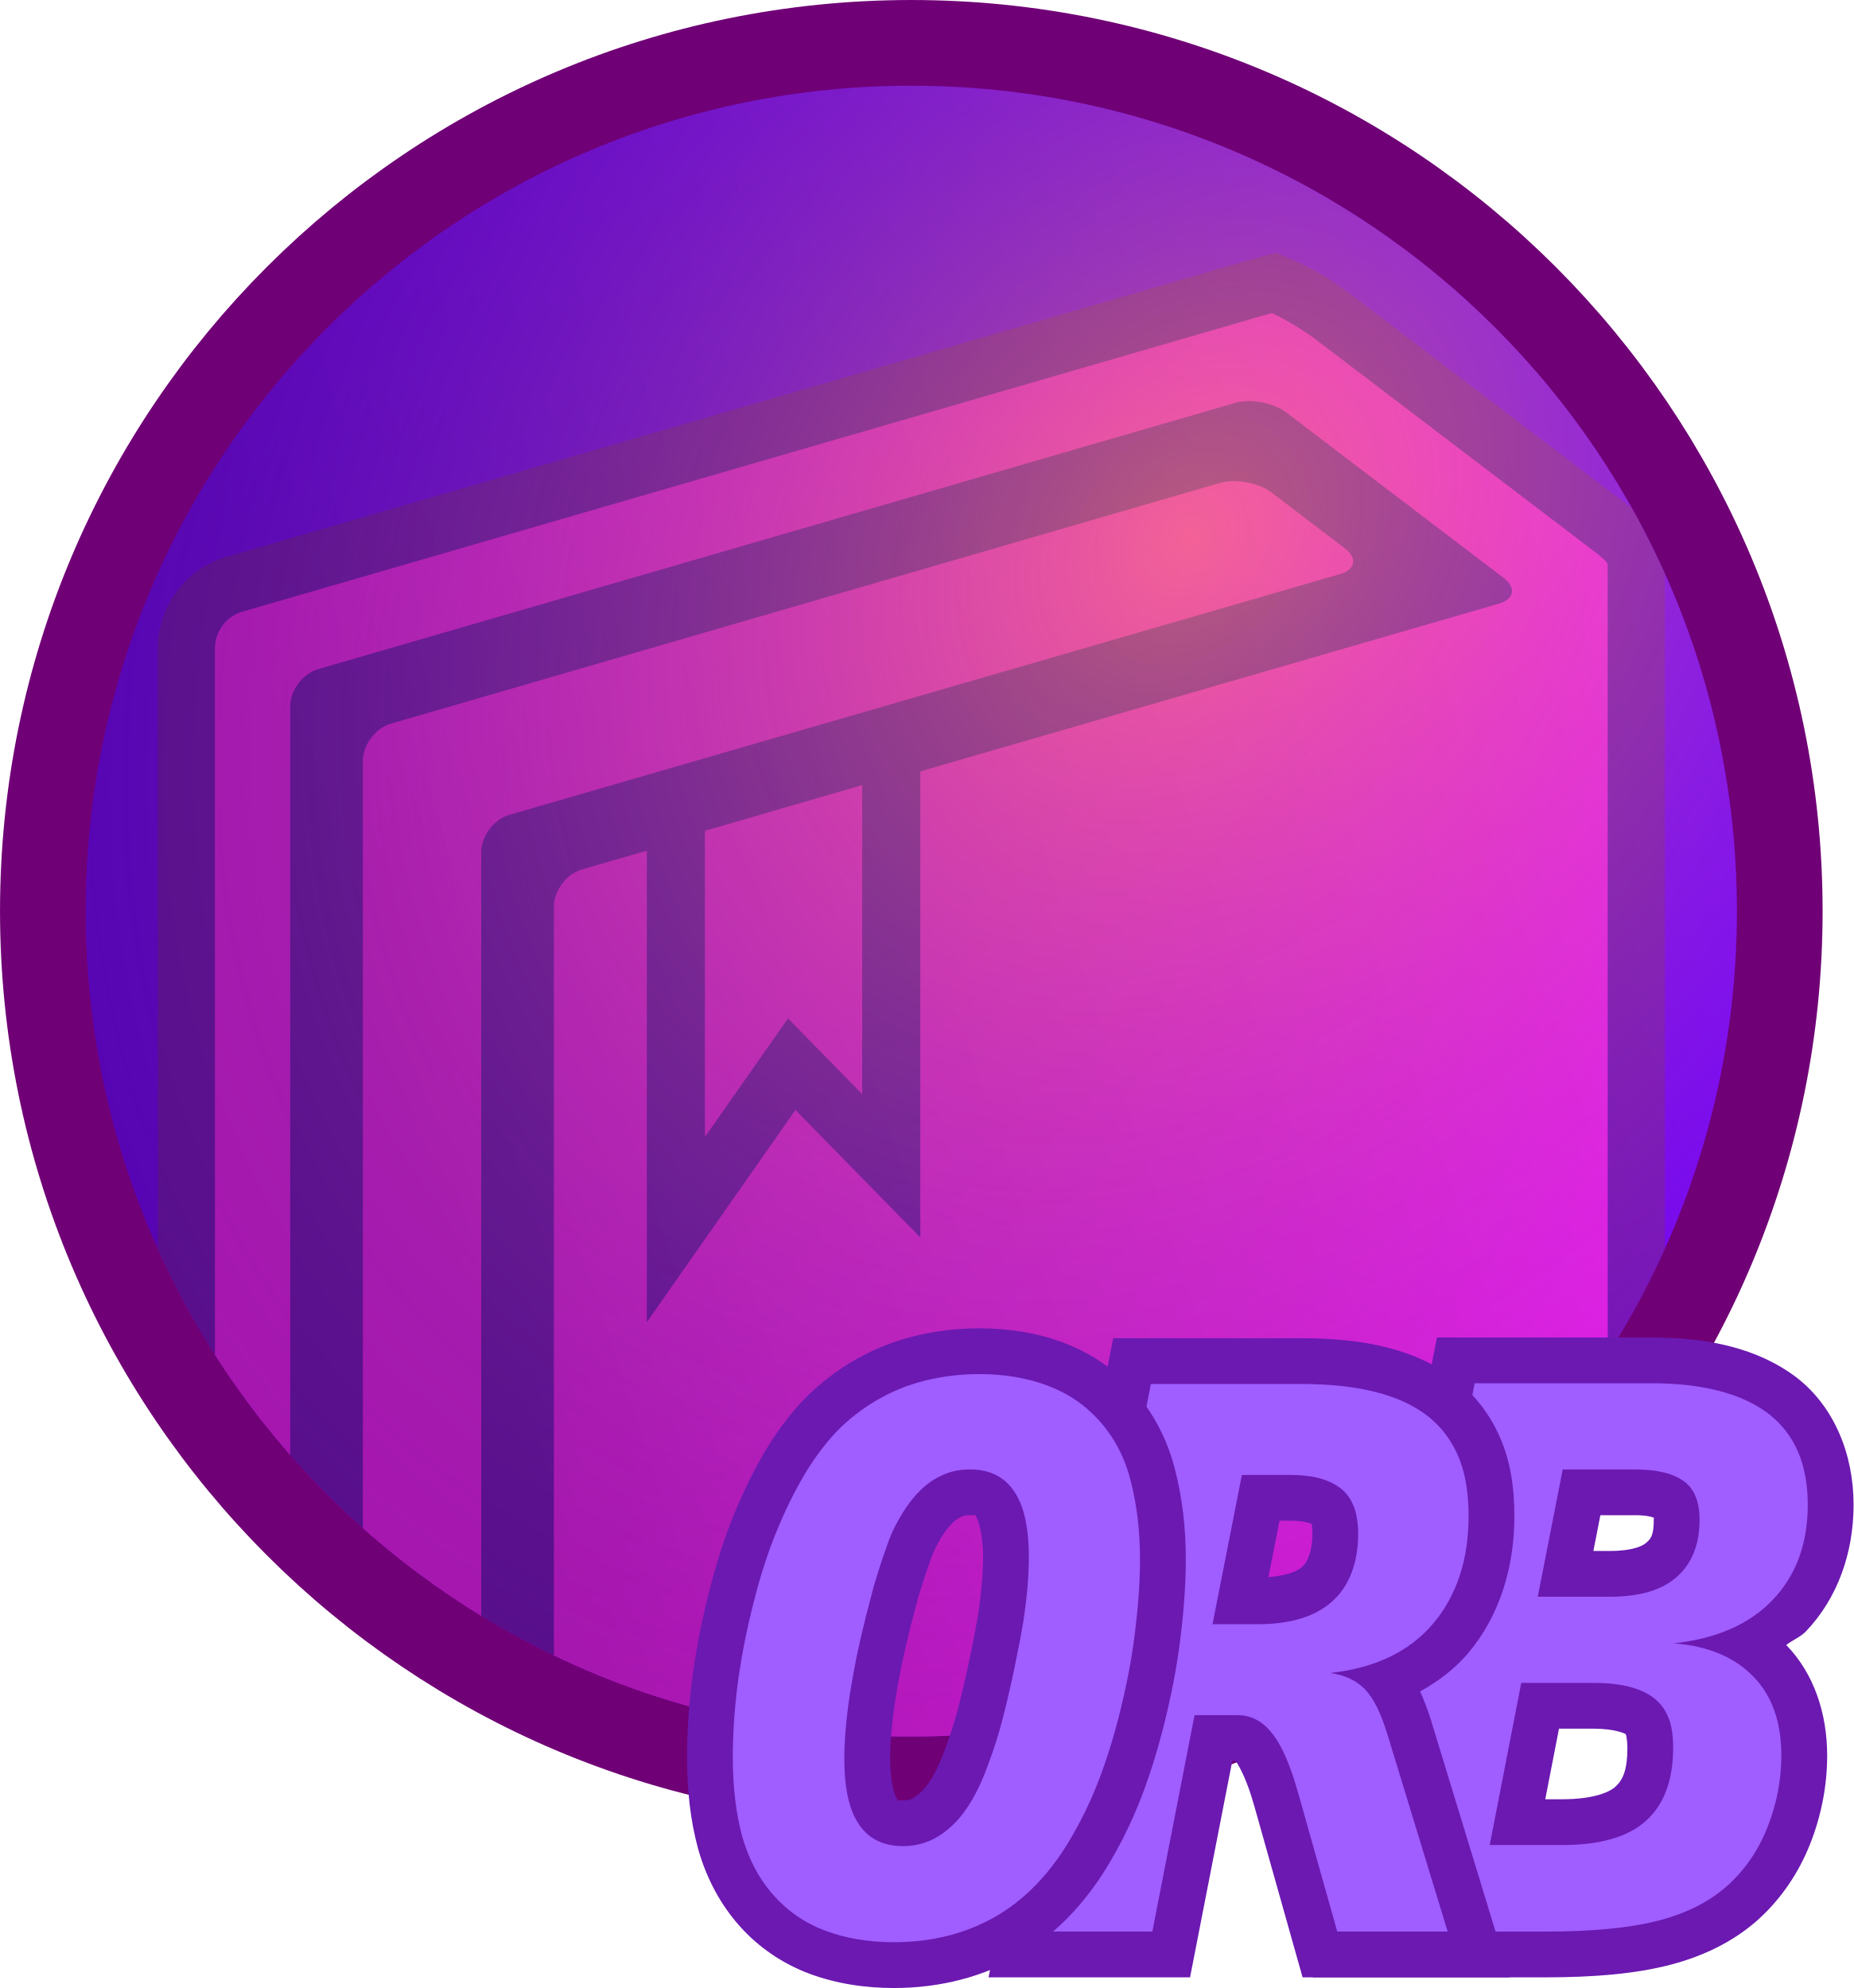
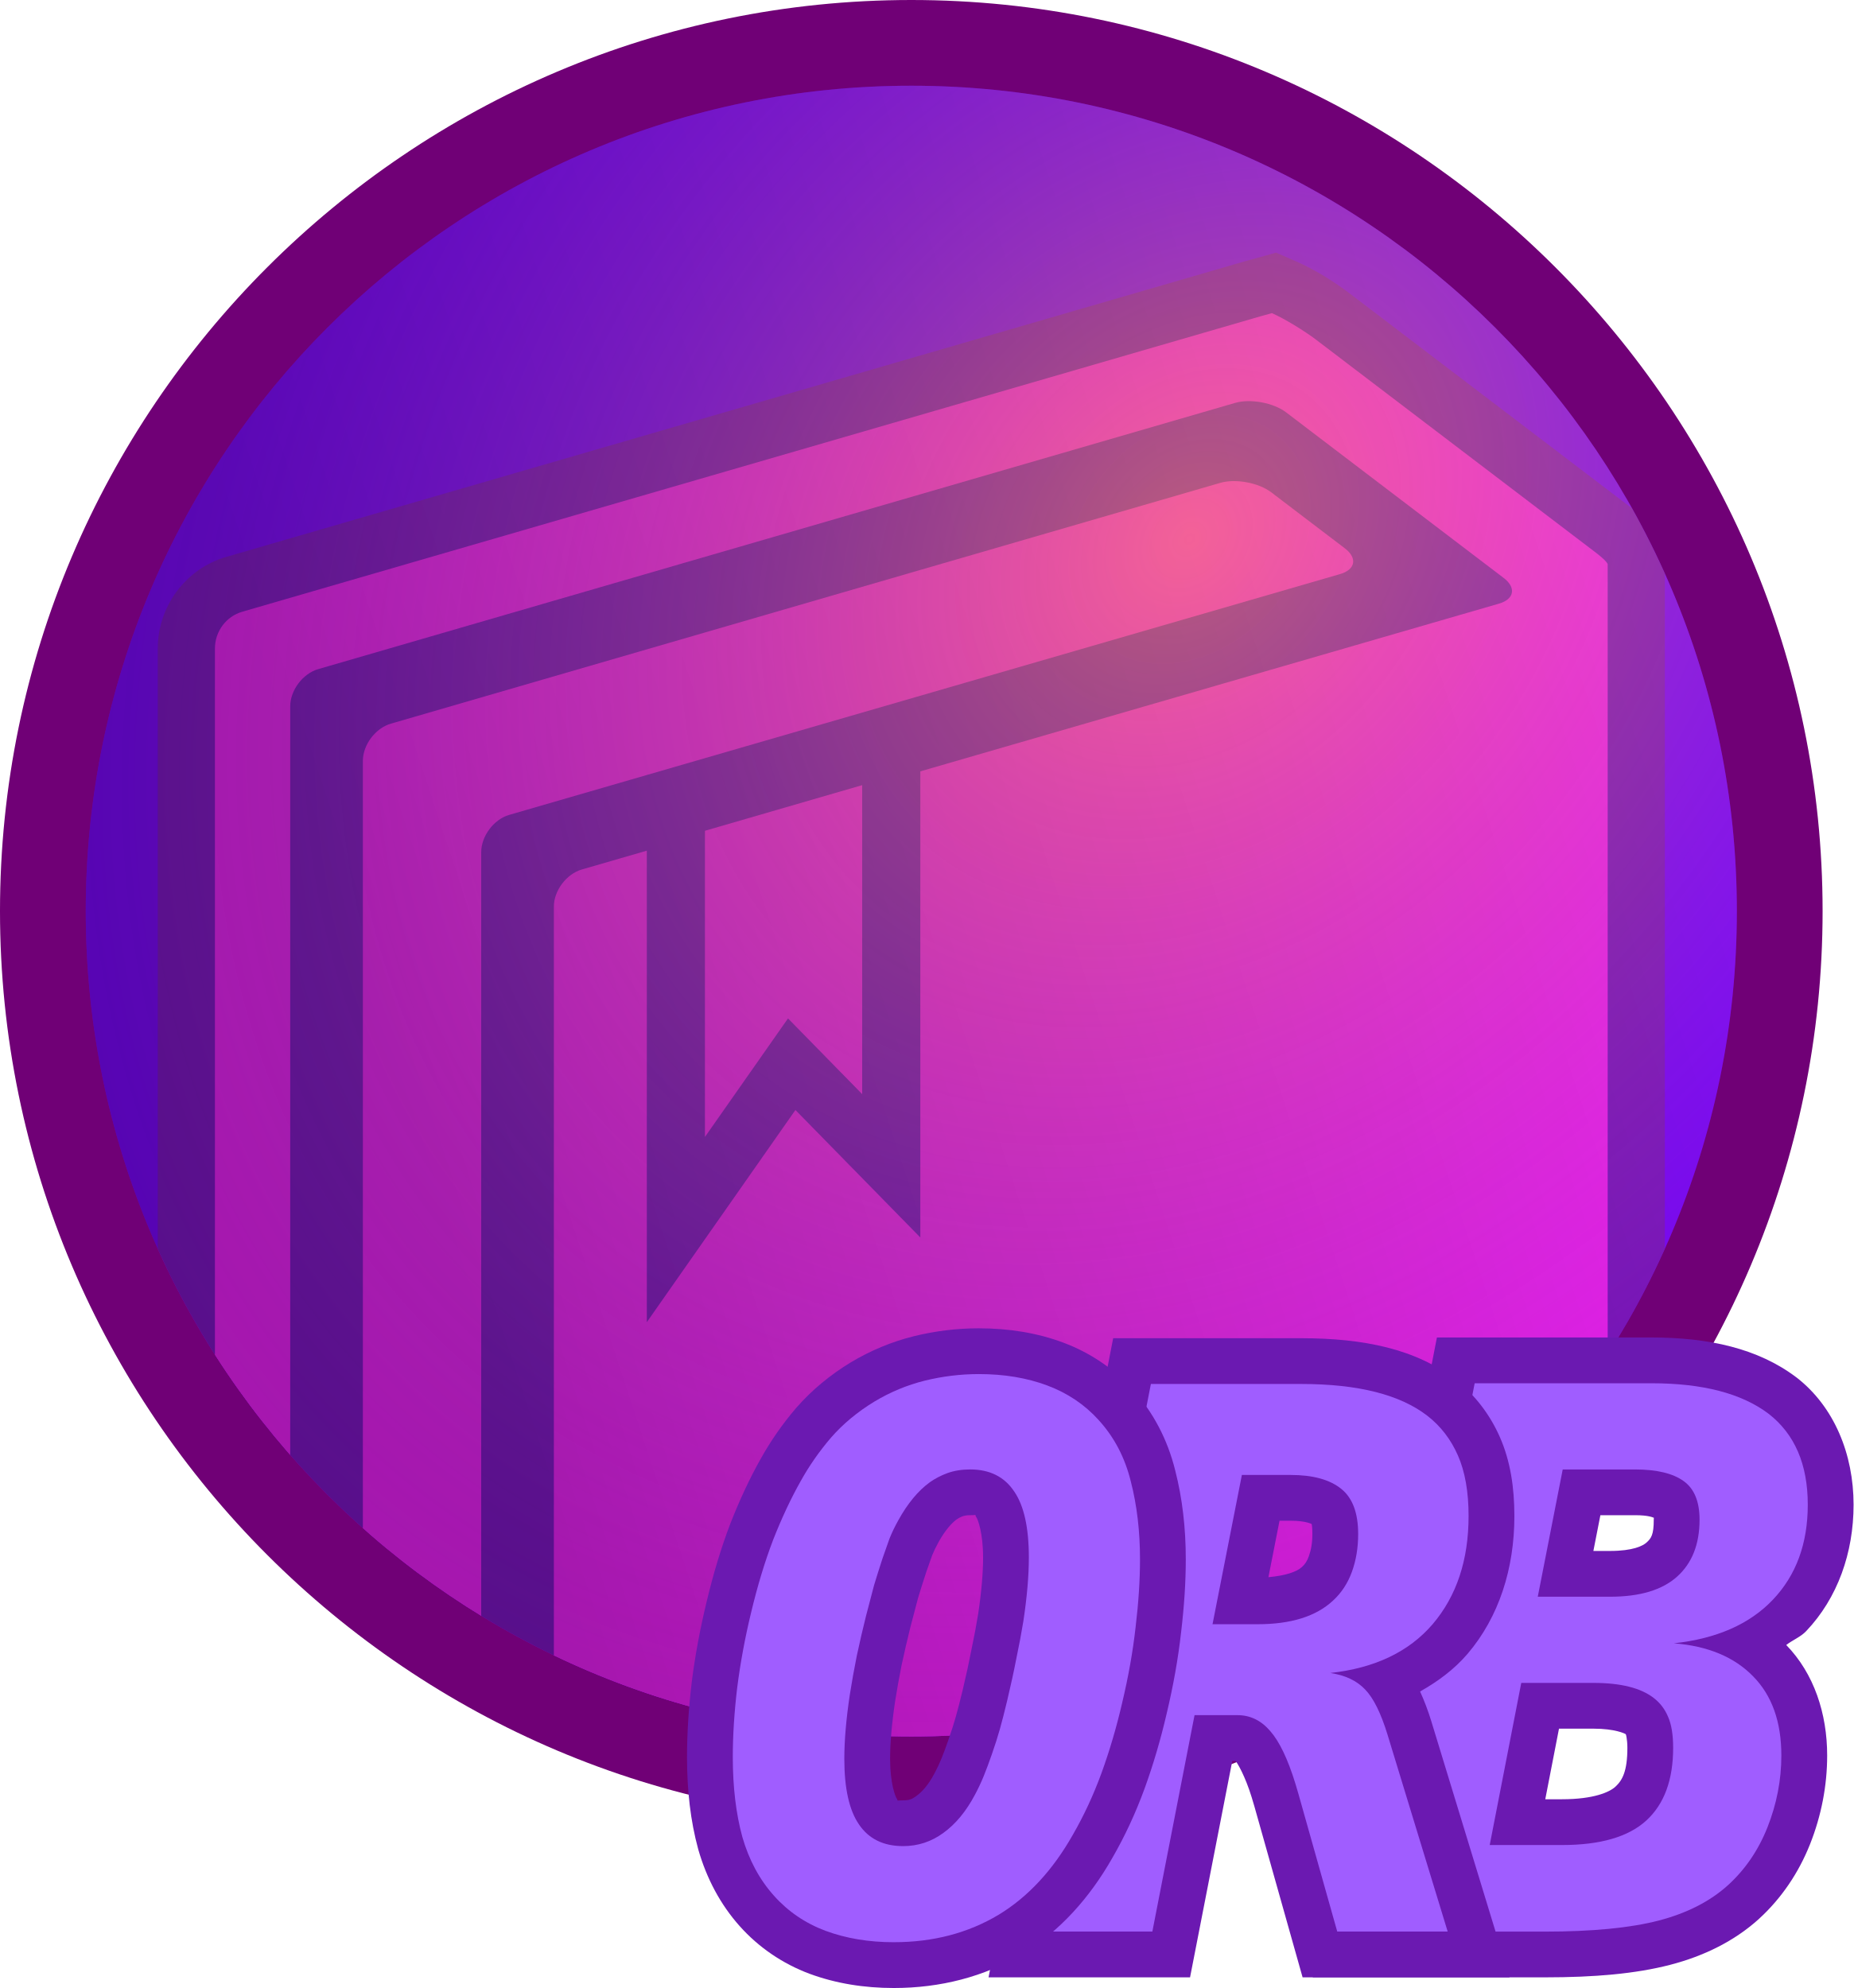
<svg xmlns="http://www.w3.org/2000/svg" xmlns:xlink="http://www.w3.org/1999/xlink" width="466.089" height="500" viewBox="0 0 123.319 132.292" version="1.1" id="svg8">
  <defs id="defs2">
    <linearGradient id="linearGradient1064">
      <stop id="stop1060" offset="0" style="stop-color:#000000;stop-opacity:0.315" />
      <stop id="stop1062" offset="1" style="stop-color:#000000;stop-opacity:0;" />
    </linearGradient>
    <linearGradient id="linearGradient995">
      <stop style="stop-color:#000000;stop-opacity:1;" offset="0" id="stop991" />
      <stop style="stop-color:#000000;stop-opacity:0;" offset="1" id="stop993" />
    </linearGradient>
    <linearGradient id="linearGradient917">
      <stop style="stop-color:#ffa750;stop-opacity:0.502" offset="0" id="stop913" />
      <stop style="stop-color:#3100ff;stop-opacity:0" offset="1" id="stop915" />
    </linearGradient>
    <radialGradient xlink:href="#linearGradient917" id="radialGradient919" cx="69.95" cy="223.727" fx="69.95" fy="223.727" r="38.212" gradientUnits="userSpaceOnUse" gradientTransform="matrix(-1.884496,2.153971,-1.711651,-1.497486,623.0793,377.1338)" />
    <linearGradient xlink:href="#linearGradient995" id="linearGradient997" x1="14.606" y1="97.239" x2="84.501" y2="97.239" gradientUnits="userSpaceOnUse" />
    <linearGradient xlink:href="#linearGradient1064" id="linearGradient1058" x1="50.919" y1="258.039" x2="109.558" y2="238.714" gradientUnits="userSpaceOnUse" gradientTransform="matrix(1.437378,0,0,1.437378,-12.75596,-125.5887)" />
    <clipPath clipPathUnits="userSpaceOnUse" id="clipPath7290">
      <circle style="display:inline;opacity:1;vector-effect:none;fill:none;fill-opacity:1;fill-rule:nonzero;stroke:none;stroke-width:8.536;stroke-linecap:butt;stroke-linejoin:bevel;stroke-miterlimit:4;stroke-dasharray:none;stroke-dashoffset:0;stroke-opacity:1;paint-order:stroke fill markers" id="circle7292" cx="34.664" cy="29.467" r="41.094" />
    </clipPath>
  </defs>
+   <g style="display:inline" transform="translate(-29.16458,-156.9039)" id="g1033">
+     <path style="color:#000000;font-style:normal;font-variant:normal;font-weight:normal;font-stretch:normal;font-size:medium;line-height:normal;font-family:sans-serif;font-variant-ligatures:normal;font-variant-position:normal;font-variant-caps:normal;font-variant-numeric:normal;font-variant-alternates:normal;font-feature-settings:normal;text-indent:0;text-align:start;text-decoration:none;text-decoration-line:none;text-decoration-style:solid;text-decoration-color:#000000;letter-spacing:normal;word-spacing:normal;text-transform:none;writing-mode:lr-tb;direction:ltr;text-orientation:mixed;dominant-baseline:auto;baseline-shift:baseline;text-anchor:start;white-space:normal;shape-padding:0;clip-rule:nonzero;display:inline;overflow:visible;visibility:visible;opacity:1;isolation:auto;mix-blend-mode:normal;color-interpolation:sRGB;color-interpolation-filters:linearRGB;solid-color:#000000;solid-opacity:1;vector-effect:none;fill:#700076;fill-opacity:1;fill-rule:nonzero;stroke:none;stroke-width:11.409;stroke-linecap:butt;stroke-linejoin:bevel;stroke-miterlimit:4;stroke-dasharray:none;stroke-dashoffset:0;stroke-opacity:1;paint-order:stroke fill markers;color-rendering:auto;image-rendering:auto;shape-rendering:auto;text-rendering:auto;enable-background:accumulate" d="m 89.795,156.904 c -33.417,0 -60.631,27.211 -60.631,60.629 3e-6,33.417 27.213,60.631 60.631,60.631 33.417,0 60.629,-27.213 60.629,-60.631 0,-33.417 -27.211,-60.629 -60.629,-60.629 z m 0,11.408 c 27.251,0 49.221,21.969 49.221,49.221 0,27.251 -21.969,49.221 -49.221,49.221 -27.251,0 -49.221,-21.969 -49.221,-49.221 -3e-6,-27.251 21.969,-49.221 49.221,-49.221 z" id="circle1031" />
+   </g>
  <g id="layer1" transform="translate(-29.16458,-156.9039)" style="display:inline">
-     <circle style="opacity:1;vector-effect:none;fill:#7d00ff;fill-opacity:1;fill-rule:nonzero;stroke:#700076;stroke-width:11.409;stroke-linecap:butt;stroke-linejoin:bevel;stroke-miterlimit:4;stroke-dasharray:none;stroke-dashoffset:0;stroke-opacity:1;paint-order:stroke fill markers" id="path814" cx="89.795" cy="217.534" r="54.925" />
+     <circle style="opacity:1;vector-effect:none;fill:#7d00ff;fill-opacity:1;fill-rule:nonzero;stroke:none;stroke-width:11.409;stroke-linecap:butt;stroke-linejoin:bevel;stroke-miterlimit:4;stroke-dasharray:none;stroke-dashoffset:0;stroke-opacity:1;paint-order:stroke fill markers" id="path814" cx="89.795" cy="217.534" r="54.925" />
  </g>
  <g transform="translate(-29.16458,7.804421)" style="display:inline" id="g853">
    <g clip-path="url(#clipPath7290)" style="fill:#ff1ef7;fill-opacity:1;stroke:none;stroke-width:5.691;stroke-miterlimit:4;stroke-dasharray:none;stroke-opacity:0.541;paint-order:stroke fill markers" transform="matrix(-1.336572,0,0,1.336572,136.1255,13.44122)" id="g851">
      <path style="color:#000000;font-style:normal;font-variant:normal;font-weight:normal;font-stretch:normal;font-size:medium;line-height:normal;font-family:sans-serif;font-variant-ligatures:normal;font-variant-position:normal;font-variant-caps:normal;font-variant-numeric:normal;font-variant-alternates:normal;font-feature-settings:normal;text-indent:0;text-align:start;text-decoration:none;text-decoration-line:none;text-decoration-style:solid;text-decoration-color:#000000;letter-spacing:normal;word-spacing:normal;text-transform:none;writing-mode:lr-tb;direction:ltr;text-orientation:mixed;dominant-baseline:auto;baseline-shift:baseline;text-anchor:start;white-space:normal;shape-padding:0;clip-rule:nonzero;display:inline;overflow:visible;visibility:visible;opacity:1;isolation:auto;mix-blend-mode:normal;color-interpolation:sRGB;color-interpolation-filters:linearRGB;solid-color:#000000;solid-opacity:1;vector-effect:none;fill:#842188;fill-opacity:0.541;fill-rule:nonzero;stroke:none;stroke-width:5.691;stroke-linecap:butt;stroke-linejoin:miter;stroke-miterlimit:4;stroke-dasharray:none;stroke-dashoffset:0;stroke-opacity:1;paint-order:stroke fill markers;color-rendering:auto;image-rendering:auto;shape-rendering:auto;text-rendering:auto;enable-background:accumulate" d="m 16.506,-3.316 -0.924,0.402 c -1.011,0.439 -1.945,1.024 -2.816,1.688 L -1.051,9.293 c -0.429,0.323 -0.726,0.572 -1.023,0.918 -0.149,0.173 -0.303,0.372 -0.455,0.674 -0.076,0.151 -0.151,0.33 -0.211,0.547 -0.06,0.217 -0.105,0.766 -0.105,0.766 v 2.895 68.305 c 0,2.288 1.25,3.947 3.443,4.584 L 50.271,102.373 c 1.099,0.319 2.467,0.166 3.484,-0.598 1.018,-0.764 1.547,-2.035 1.547,-3.18 l 7.432,-9.955 c 0,2.346 1.947,4.291 4.293,4.291 h 0.854 c 2.346,0 4.293,-1.945 4.293,-4.291 V 16.393 c 0,-2.092 -1.387,-3.973 -3.408,-4.562 h -0.002 -0.002 L 18.061,-2.885 Z M 49.611,96.256 2.846,82.705 Z" id="path847" />
    </g>
  </g>
  <g id="layer7" style="display:inline" transform="translate(-29.16458,7.804421)">
    <g id="g6567" transform="matrix(-1.336572,0,0,1.336572,136.1255,13.44122)" style="fill:#ff1ef7;fill-opacity:1;stroke:none;stroke-width:5.691;stroke-miterlimit:4;stroke-dasharray:none;stroke-opacity:0.541;paint-order:stroke fill markers" clip-path="url(#clipPath7290)">
      <path d="m 56.072,26.527 c 0,-0.795 -0.625,-1.628 -1.389,-1.85 L 13.319,12.686 C 12.554,12.465 12.447,11.889 13.08,11.407 l 3.665,-2.79 c 0.633,-0.481 1.777,-0.694 2.54,-0.472 l 41.29,11.991 c 0.764,0.222 1.389,1.055 1.389,1.85 V 86.99 c 0,0 -0.492,0.427 -1.092,0.95 l -3.707,3.219 c -0.6,0.523 -1.092,0.299 -1.092,-0.497 V 26.527 Z" id="path6561" style="fill:#ff1ef7;fill-opacity:1;stroke:none;stroke-width:5.691;stroke-miterlimit:4;stroke-dasharray:none;stroke-opacity:0.541;paint-order:stroke fill markers" />
      <path d="M 67.969,14.562 17.283,-0.147 c -0.568,-0.158 -0.568,-0.158 -0.568,-0.158 -0.592,0.257 -1.593,0.861 -2.226,1.343 L 0.66,11.565 C 0,12.062 0,12.197 0,12.197 c 0,0.795 0,2.098 0,2.894 v 68.306 c 0,0.796 0.626,1.628 1.391,1.85 L 51.066,99.64 c 0.764,0.222 1.391,-0.248 1.391,-1.044 V 29.244 c 0,-0.796 -0.627,-1.628 -1.391,-1.849 L 47.829,26.457 V 49.932 L 40.432,39.369 34.215,45.716 V 22.509 L 5.413,14.159 C 4.649,13.938 4.542,13.363 5.175,12.881 L 16.004,4.637 c 0.633,-0.482 1.777,-0.694 2.54,-0.473 L 64.191,17.42 c 0.764,0.222 1.389,1.055 1.389,1.85 v 69.37 c 0,0.795 0.65,1.446 1.447,1.446 h 0.854 c 0.797,0 1.447,-0.651 1.447,-1.446 V 16.393 c 0,-0.852 -0.557,-1.597 -1.359,-1.831 z" id="path6563" style="fill:#ff1ef7;fill-opacity:1;stroke:none;stroke-width:5.691;stroke-miterlimit:4;stroke-dasharray:none;stroke-opacity:0.541;paint-order:stroke fill markers" />
-       <polygon points="44.937,25.467 37.109,23.195 37.109,38.58 40.801,34.809 44.937,40.712 " id="polygon6565" style="fill:#ff1ef7;fill-opacity:1;stroke:none;stroke-width:5.691;stroke-miterlimit:4;stroke-dasharray:none;stroke-opacity:0.541;paint-order:stroke fill markers" />
+       <polygon points="40.801,34.809 44.937,40.712 44.937,25.467 37.109,23.195 37.109,38.58 " id="polygon6565" style="fill:#ff1ef7;fill-opacity:1;stroke:none;stroke-width:5.691;stroke-miterlimit:4;stroke-dasharray:none;stroke-opacity:0.541;paint-order:stroke fill markers" />
    </g>
  </g>
  <g transform="translate(-29.16458,-156.9039)" id="g1002" style="display:inline">
    <circle r="54.925" cy="217.534" cx="89.795" id="circle1000" style="opacity:1;vector-effect:none;fill:url(#linearGradient1058);fill-opacity:1;fill-rule:nonzero;stroke:none;stroke-width:11.409;stroke-linecap:butt;stroke-linejoin:bevel;stroke-miterlimit:4;stroke-dasharray:none;stroke-dashoffset:0;stroke-opacity:1;paint-order:stroke fill markers" />
  </g>
  <g transform="translate(-29.16458,-156.9039)" id="g887" style="display:inline">
    <circle r="54.925" cy="217.534" cx="89.795" id="circle885" style="opacity:1;vector-effect:none;fill:url(#radialGradient919);fill-opacity:1;fill-rule:nonzero;stroke:none;stroke-width:3.803;stroke-linecap:butt;stroke-linejoin:bevel;stroke-miterlimit:4;stroke-dasharray:none;stroke-dashoffset:0;stroke-opacity:1;paint-order:stroke fill markers" />
  </g>
  <g transform="translate(-29.16458,7.804421)" id="g999" style="display:inline">
    <g id="g997" style="font-style:normal;font-variant:normal;font-weight:normal;font-stretch:normal;font-size:49.986px;line-height:1.25;font-family:'Bliss Pro';-inkscape-font-specification:'Bliss Pro, Normal';font-variant-ligatures:normal;font-variant-caps:normal;font-variant-numeric:normal;font-feature-settings:normal;text-align:start;letter-spacing:0px;word-spacing:0px;writing-mode:lr-tb;text-anchor:start;fill:#a05dff;fill-opacity:1;stroke:#6b19b1;stroke-width:6.092;stroke-miterlimit:4;stroke-dasharray:none;stroke-opacity:1;paint-order:stroke fill markers" aria-label="ORB">
      <path style="color:#000000;font-style:italic;font-variant:normal;font-weight:bold;font-stretch:normal;font-size:medium;line-height:1.25;font-family:Hack;-inkscape-font-specification:'Hack Bold Italic';font-variant-ligatures:normal;font-variant-position:normal;font-variant-caps:normal;font-variant-numeric:normal;font-variant-alternates:normal;font-feature-settings:normal;text-indent:0;text-align:center;text-decoration:none;text-decoration-line:none;text-decoration-style:solid;text-decoration-color:#000000;letter-spacing:0px;word-spacing:0px;text-transform:none;writing-mode:lr-tb;direction:ltr;text-orientation:upright;dominant-baseline:auto;baseline-shift:baseline;text-anchor:middle;white-space:normal;shape-padding:0;clip-rule:nonzero;display:inline;overflow:visible;visibility:visible;opacity:1;isolation:auto;mix-blend-mode:normal;color-interpolation:sRGB;color-interpolation-filters:linearRGB;solid-color:#000000;solid-opacity:1;vector-effect:none;fill:#6b19b1;fill-opacity:1;fill-rule:nonzero;stroke:none;stroke-width:6.092;stroke-linecap:butt;stroke-linejoin:miter;stroke-miterlimit:4;stroke-dasharray:none;stroke-dashoffset:0;stroke-opacity:1;paint-order:stroke fill markers;color-rendering:auto;image-rendering:auto;shape-rendering:auto;text-rendering:auto;enable-background:accumulate" d="m 124.764,81.199 -0.479,2.465 -7.781,40.115 h 15.434 c 3.314,0 6.044,-0.239 8.33,-0.83 2.268,-0.586 4.295,-1.587 5.918,-3.057 l 0.006,-0.006 0.006,-0.006 c 1.484,-1.357 2.629,-3.05 3.387,-4.953 v -0.002 l 0.002,-0.002 c 0.752,-1.899 1.141,-3.893 1.141,-5.906 0,-2.788 -0.872,-5.45 -2.723,-7.355 0.423,-0.331 0.952,-0.528 1.324,-0.92 2.101,-2.212 3.156,-5.224 3.156,-8.418 0,-3.343 -1.278,-6.511 -3.791,-8.461 l -0.016,-0.012 -0.018,-0.012 c -2.53,-1.909 -5.815,-2.641 -9.619,-2.641 z m 5.023,6.092 h 0.77 l -2.783,14.205 h 0.021 l -3.148,16.191 h -0.756 z m 11.529,0.25 c 1.616,0.233 2.926,0.607 3.654,1.15 0.958,0.749 1.422,1.617 1.422,3.633 0,1.981 -0.492,3.18 -1.482,4.223 -0.097,0.102 -0.261,0.16 -0.367,0.256 0.471,-1.096 0.74,-2.282 0.74,-3.479 0,-1.792 -0.682,-3.852 -2.311,-5.029 -0.519,-0.376 -1.092,-0.551 -1.656,-0.754 z m -5.676,5.484 h 2.301 c 0.936,0 1.198,0.156 1.258,0.172 -5.1e-4,0.055 -0.008,0.012 -0.008,0.127 0,1.008 -0.172,1.241 -0.482,1.521 -0.243,0.219 -0.898,0.559 -2.426,0.559 h -1.109 z m 4.594,7.756 0.023,1.619 c -0.921,-0.538 -1.916,-0.884 -2.982,-1.039 1.036,-0.072 2.029,-0.24 2.959,-0.58 z m 7.734,0.824 0.014,0.014 c -0.003,-0.003 -0.007,-0.003 -0.01,-0.006 -0.002,-0.002 -0.002,-0.006 -0.004,-0.008 z m -5.055,3.572 0.033,0.074 c -0.005,-0.013 -0.02,-0.02 -0.025,-0.033 -0.006,-0.014 -0.002,-0.027 -0.008,-0.041 z m 0.047,0.252 c 0.219,0.146 0.485,0.264 0.658,0.441 l 0.008,0.008 0.006,0.008 c 0.622,0.63 1.002,1.452 1.002,3.131 0,1.24 -0.229,2.436 -0.713,3.66 -0.445,1.118 -1.041,1.975 -1.83,2.699 -0.784,0.709 -1.845,1.287 -3.35,1.676 -0.173,0.045 -0.596,0.033 -0.791,0.074 1.011,-0.381 2,-0.805 2.807,-1.545 1.916,-1.759 2.77,-4.379 2.77,-7.076 0,-1.055 -0.157,-2.055 -0.566,-3.076 z m -10.074,1.801 h 2.297 c 1.431,0 2.09,0.328 2.139,0.365 l 0.004,0.002 0.004,0.002 c 0.015,0.011 -0.022,-0.042 0,0.01 l 0.016,0.037 0.018,0.037 c -0.045,-0.1 0.072,0.207 0.072,0.822 0,1.566 -0.338,2.166 -0.797,2.588 -0.386,0.355 -1.431,0.834 -3.553,0.834 h -1.113 z" id="path991" />
    </g>
  </g>
  <g id="layer4" style="display:inline">
    <path transform="translate(-29.16458,7.804422)" d="m 127.276,84.245 h 11.764 q 5.101,0 7.786,2.026 2.612,2.026 2.612,6.053 0,3.881 -2.319,6.322 -2.319,2.441 -6.59,2.904 3.393,0.268 5.272,2.197 1.879,1.904 1.879,5.272 0,2.441 -0.927,4.784 -0.903,2.27 -2.612,3.832 -1.806,1.635 -4.637,2.368 -2.831,0.732 -7.566,0.732 h -11.74 z m 9.006,14.205 q 2.978,0 4.467,-1.342 1.489,-1.342 1.489,-3.783 0,-1.806 -1.05,-2.563 -1.074,-0.781 -3.246,-0.781 h -4.808 l -1.66,8.469 z m -3.197,16.524 q 3.832,0 5.614,-1.635 1.782,-1.635 1.782,-4.833 0,-1.318 -0.342,-2.075 -0.317,-0.757 -0.952,-1.245 -1.294,-1.001 -4.003,-1.001 h -4.808 l -2.099,10.788 z" style="font-style:italic;font-variant:normal;font-weight:bold;font-stretch:normal;font-size:49.986px;line-height:1.25;font-family:Hack;-inkscape-font-specification:'Hack Bold Italic';font-variant-ligatures:normal;font-variant-caps:normal;font-variant-numeric:normal;font-feature-settings:normal;text-align:center;letter-spacing:0px;word-spacing:0px;writing-mode:lr-tb;direction:ltr;text-orientation:upright;text-anchor:middle;display:inline;fill:#a05dff;fill-opacity:1;stroke:none;stroke-width:6.092;stroke-linecap:butt;stroke-miterlimit:4;stroke-dasharray:none;stroke-opacity:1;paint-order:stroke fill markers" id="path956" />
  </g>
  <g style="display:inline" id="g989" transform="translate(-29.16458,7.804421)">
    <g aria-label="ORB" style="font-style:normal;font-variant:normal;font-weight:normal;font-stretch:normal;font-size:49.986px;line-height:1.25;font-family:'Bliss Pro';-inkscape-font-specification:'Bliss Pro, Normal';font-variant-ligatures:normal;font-variant-caps:normal;font-variant-numeric:normal;font-feature-settings:normal;text-align:start;letter-spacing:0px;word-spacing:0px;writing-mode:lr-tb;text-anchor:start;fill:#a05dff;fill-opacity:1;stroke:#6b19b1;stroke-width:6.092;stroke-miterlimit:4;stroke-dasharray:none;stroke-opacity:1;paint-order:stroke fill markers" id="g987">
      <path id="path983" d="m 103.225,81.248 -0.48,2.463 -7.811,40.068 h 13.406 l 2.809,-14.4 h 0.217 l 0.006,0.006 0.012,0.016 c 0.107,0.121 0.617,0.965 1.055,2.391 l 0.182,0.611 3.207,11.377 h 13.768 l -5.205,-17.045 v -0.002 c -0.221,-0.719 -0.467,-1.358 -0.746,-1.977 1.18,-0.665 2.265,-1.465 3.146,-2.492 l 0.004,-0.004 0.004,-0.004 c 2.103,-2.468 3.119,-5.694 3.119,-9.176 0,-1.908 -0.267,-3.665 -0.965,-5.252 -0.656,-1.494 -1.665,-2.821 -2.945,-3.816 -2.627,-2.041 -6.11,-2.764 -10.266,-2.764 z m 5.018,6.092 h 1.031 l -3.135,15.947 h -0.01 l -2.807,14.4 h -0.994 z m 7.107,0 h 0.391 c 3.394,0 5.51,0.692 6.527,1.482 0.476,0.371 0.818,0.801 1.105,1.455 0.246,0.56 0.451,1.489 0.451,2.803 0,2.374 -0.578,3.947 -1.662,5.221 -0.274,0.319 -0.677,0.521 -1.018,0.775 0.257,-0.435 0.657,-0.778 0.828,-1.25 0.408,-1.129 0.598,-2.331 0.598,-3.551 0,-1.942 -0.613,-4.049 -2.258,-5.373 -1.426,-1.151 -3.173,-1.52 -4.963,-1.562 z m -1.057,6.053 h 0.74 c 1.057,0 1.436,0.236 1.453,0.25 l 0.002,0.002 0.004,0.002 c -0.15,-0.12 -0.014,-0.227 -0.014,0.629 0,0.603 -0.089,1.078 -0.234,1.479 -0.124,0.344 -0.256,0.531 -0.459,0.717 l -0.01,0.006 -0.008,0.008 c -0.32,0.297 -1.057,0.56 -2.213,0.664 z m 5.617,7.559 -0.016,0.016 c 0.004,-0.003 0.004,-0.009 0.008,-0.012 0.002,-0.002 0.006,-0.002 0.008,-0.004 z m -2.609,1.484 -0.076,4.104 c 0.493,0.073 0.533,0.161 0.549,0.178 l 0.014,0.016 0.016,0.014 c -0.055,-0.057 0.394,0.576 0.762,1.773 l 2.799,9.168 h -0.924 l -1.969,-6.977 -0.205,-0.693 -0.004,-0.014 c -0.568,-1.851 -1.179,-3.342 -2.297,-4.615 -1.028,-1.189 -2.679,-2.007 -4.307,-2.062 h 1.178 c 1.601,0 3.086,-0.34 4.465,-0.891 z m 4.871,0.066 0.029,0.031 c -0.005,-0.005 -0.011,-0.007 -0.016,-0.012 -0.006,-0.006 -0.008,-0.013 -0.014,-0.019 z" style="color:#000000;font-style:italic;font-variant:normal;font-weight:bold;font-stretch:normal;font-size:medium;line-height:1.25;font-family:Hack;-inkscape-font-specification:'Hack Bold Italic';font-variant-ligatures:normal;font-variant-position:normal;font-variant-caps:normal;font-variant-numeric:normal;font-variant-alternates:normal;font-feature-settings:normal;text-indent:0;text-align:center;text-decoration:none;text-decoration-line:none;text-decoration-style:solid;text-decoration-color:#000000;letter-spacing:0px;word-spacing:0px;text-transform:none;writing-mode:lr-tb;direction:ltr;text-orientation:upright;dominant-baseline:auto;baseline-shift:baseline;text-anchor:middle;white-space:normal;shape-padding:0;clip-rule:nonzero;display:inline;overflow:visible;visibility:visible;opacity:1;isolation:auto;mix-blend-mode:normal;color-interpolation:sRGB;color-interpolation-filters:linearRGB;solid-color:#000000;solid-opacity:1;vector-effect:none;fill:#6b19b1;fill-opacity:1;fill-rule:nonzero;stroke:none;stroke-width:6.092;stroke-linecap:butt;stroke-linejoin:miter;stroke-miterlimit:4;stroke-dasharray:none;stroke-dashoffset:0;stroke-opacity:1;paint-order:stroke fill markers;color-rendering:auto;image-rendering:auto;shape-rendering:auto;text-rendering:auto;enable-background:accumulate" />
    </g>
  </g>
  <g id="layer2" style="display:inline">
    <path transform="translate(-29.16458,7.804422)" d="m 105.734,84.293 h 10.007 q 5.663,0 8.396,2.123 1.318,1.025 2.026,2.636 0.708,1.611 0.708,4.027 0,4.393 -2.392,7.2 -2.368,2.758 -6.81,3.246 1.489,0.22 2.319,1.098 0.83,0.854 1.489,3.002 l 4.003,13.107 h -7.347 l -2.587,-9.177 -0.195,-0.659 q -0.757,-2.465 -1.684,-3.515 -0.903,-1.05 -2.172,-1.05 h -2.856 l -2.807,14.4 h -7.2 z m 7.103,15.987 q 3.319,0 5.004,-1.562 0.854,-0.781 1.269,-1.928 0.415,-1.147 0.415,-2.514 0,-2.099 -1.123,-3.002 -1.147,-0.927 -3.368,-0.927 h -3.246 l -1.953,9.934 z" style="font-style:italic;font-variant:normal;font-weight:bold;font-stretch:normal;font-size:49.986px;line-height:1.25;font-family:Hack;-inkscape-font-specification:'Hack Bold Italic';font-variant-ligatures:normal;font-variant-caps:normal;font-variant-numeric:normal;font-feature-settings:normal;text-align:center;letter-spacing:0px;word-spacing:0px;writing-mode:lr-tb;direction:ltr;text-orientation:upright;text-anchor:middle;display:inline;fill:#a05dff;fill-opacity:1;stroke:none;stroke-width:6.092;stroke-linecap:butt;stroke-miterlimit:4;stroke-dasharray:none;stroke-opacity:1;paint-order:stroke fill markers" id="path954" />
  </g>
  <g transform="translate(-29.16458,7.804421)" id="g967" style="display:inline">
    <g id="g965" style="font-style:normal;font-variant:normal;font-weight:normal;font-stretch:normal;font-size:49.986px;line-height:1.25;font-family:'Bliss Pro';-inkscape-font-specification:'Bliss Pro, Normal';font-variant-ligatures:normal;font-variant-caps:normal;font-variant-numeric:normal;font-feature-settings:normal;text-align:start;letter-spacing:0px;word-spacing:0px;writing-mode:lr-tb;text-anchor:start;fill:#a05dff;fill-opacity:1;stroke:#6b19b1;stroke-width:6.092;stroke-miterlimit:4;stroke-dasharray:none;stroke-opacity:1;paint-order:stroke fill markers" aria-label="ORB">
      <path style="color:#000000;font-style:italic;font-variant:normal;font-weight:bold;font-stretch:normal;font-size:medium;line-height:1.25;font-family:Hack;-inkscape-font-specification:'Hack Bold Italic';font-variant-ligatures:normal;font-variant-position:normal;font-variant-caps:normal;font-variant-numeric:normal;font-variant-alternates:normal;font-feature-settings:normal;text-indent:0;text-align:center;text-decoration:none;text-decoration-line:none;text-decoration-style:solid;text-decoration-color:#000000;letter-spacing:0px;word-spacing:0px;text-transform:none;writing-mode:lr-tb;direction:ltr;text-orientation:upright;dominant-baseline:auto;baseline-shift:baseline;text-anchor:middle;white-space:normal;shape-padding:0;clip-rule:nonzero;display:inline;overflow:visible;visibility:visible;opacity:1;isolation:auto;mix-blend-mode:normal;color-interpolation:sRGB;color-interpolation-filters:linearRGB;solid-color:#000000;solid-opacity:1;vector-effect:none;fill:#6b19b1;fill-opacity:1;fill-rule:nonzero;stroke:none;stroke-width:6.092;stroke-linecap:butt;stroke-linejoin:miter;stroke-miterlimit:4;stroke-dasharray:none;stroke-dashoffset:0;stroke-opacity:1;paint-order:stroke fill markers;color-rendering:auto;image-rendering:auto;shape-rendering:auto;text-rendering:auto;enable-background:accumulate" d="m 94.295,80.588 c -1.464,0 -2.917,0.178 -4.34,0.529 h -0.006 l -0.004,0.002 c -1.464,0.366 -2.866,0.951 -4.172,1.734 l -0.01,0.004 -0.008,0.006 c -1.363,0.83 -2.573,1.828 -3.588,2.988 l -0.012,0.012 -0.01,0.012 c -0.91,1.061 -1.703,2.198 -2.373,3.404 -4.4e-4,7.9e-4 -0.002,0.001 -0.002,0.002 -0.728,1.295 -1.391,2.716 -2.002,4.27 l -0.006,0.016 -0.006,0.014 c -0.607,1.59 -1.13,3.323 -1.578,5.201 -0.433,1.782 -0.764,3.561 -0.99,5.336 l -0.002,0.014 v 0.012 c -0.207,1.746 -0.314,3.402 -0.314,4.973 0,2.216 0.231,4.256 0.742,6.125 l 0.006,0.019 0.004,0.018 c 0.549,1.913 1.47,3.655 2.754,5.092 1.264,1.417 2.862,2.503 4.648,3.17 l 0.006,0.002 0.006,0.002 c 1.742,0.643 3.625,0.943 5.594,0.943 3.093,0 6.02,-0.746 8.549,-2.264 l 0.008,-0.004 0.008,-0.006 c 2.451,-1.491 4.451,-3.695 5.99,-6.412 0.822,-1.426 1.528,-2.949 2.119,-4.562 l 0.002,-0.006 0.002,-0.004 c 0.58,-1.598 1.069,-3.259 1.469,-4.98 0.447,-1.877 0.771,-3.687 0.965,-5.434 0.205,-1.719 0.312,-3.334 0.312,-4.854 0,-2.087 -0.228,-4.066 -0.705,-5.922 -0.501,-2.029 -1.465,-3.889 -2.85,-5.404 -1.253,-1.382 -2.836,-2.438 -4.602,-3.098 -1.737,-0.649 -3.624,-0.949 -5.605,-0.949 z m 0,6.092 c 1.37,0 2.511,0.205 3.475,0.564 0.931,0.348 1.624,0.82 2.225,1.484 l 0.006,0.006 0.004,0.006 c 0.692,0.757 1.156,1.62 1.438,2.77 l 0.004,0.018 0.006,0.018 c 0.334,1.297 0.514,2.765 0.514,4.416 0,1.24 -0.088,2.627 -0.271,4.152 l -0.002,0.012 -0.002,0.014 c -0.163,1.471 -0.441,3.042 -0.838,4.707 l -0.002,0.008 -0.002,0.01 c -0.348,1.498 -0.77,2.926 -1.264,4.287 -0.48,1.307 -1.04,2.511 -1.678,3.617 l -0.008,0.012 -0.006,0.012 c -1.127,1.992 -2.406,3.328 -3.854,4.211 -1.537,0.921 -3.263,1.393 -5.406,1.393 -1.349,0 -2.489,-0.202 -3.479,-0.566 -0.912,-0.341 -1.608,-0.816 -2.23,-1.514 v -0.002 c -0.632,-0.707 -1.107,-1.566 -1.436,-2.703 -0.332,-1.22 -0.523,-2.717 -0.523,-4.494 0,-1.29 0.089,-2.708 0.271,-4.244 0.197,-1.539 0.484,-3.091 0.863,-4.654 v -0.006 l 0.002,-0.006 c 0.396,-1.662 0.849,-3.144 1.346,-4.445 6.6e-4,-0.002 0.001,-0.004 0.002,-0.006 0.522,-1.324 1.073,-2.494 1.639,-3.498 l 0.004,-0.008 0.004,-0.008 c 0.465,-0.837 1.018,-1.627 1.664,-2.383 0.576,-0.657 1.282,-1.251 2.158,-1.785 0.805,-0.482 1.628,-0.822 2.502,-1.041 8.23e-4,-2.06e-4 0.001,-0.002 0.002,-0.002 0.949,-0.233 1.9,-0.35 2.873,-0.35 z m -0.584,0.254 c -0.852,0 -1.716,0.128 -2.539,0.422 l -0.016,0.006 -0.018,0.006 c -0.663,0.246 -1.301,0.571 -1.885,0.988 l -0.012,0.01 -0.012,0.008 c -1.241,0.905 -2.196,2.124 -2.971,3.529 -4.47e-4,8.1e-4 -0.002,0.001 -0.002,0.002 -0.284,0.509 -0.534,1.028 -0.746,1.559 l -0.02,0.049 -0.018,0.051 c -0.152,0.422 -0.31,0.872 -0.477,1.355 l -0.01,0.025 -0.008,0.025 c -0.233,0.715 -0.426,1.329 -0.582,1.85 l -0.014,0.045 -0.012,0.045 c -0.133,0.5 -0.314,1.188 -0.543,2.07 l -0.004,0.014 -0.002,0.012 c -0.22,0.882 -0.433,1.794 -0.635,2.736 l -0.004,0.021 -0.004,0.019 c -0.187,0.933 -0.349,1.837 -0.486,2.713 l -0.002,0.01 -0.002,0.01 c -0.261,1.738 -0.398,3.301 -0.398,4.725 0,2.3 0.301,4.33 1.508,6.086 1.182,1.735 3.396,2.768 5.443,2.768 1.586,0 3.192,-0.525 4.473,-1.461 1.262,-0.912 2.244,-2.15 2.996,-3.566 0.265,-0.49 0.505,-1.001 0.721,-1.531 0.201,-0.494 0.397,-1.019 0.59,-1.578 0.23,-0.654 0.429,-1.275 0.596,-1.869 0.162,-0.576 0.332,-1.246 0.518,-2.021 h 0.002 v -0.002 c 0.248,-1.041 0.456,-1.997 0.627,-2.883 l 0.002,-0.006 c 0.188,-0.887 0.35,-1.752 0.488,-2.598 l 0.002,-0.018 0.002,-0.018 c 0.261,-1.724 0.4,-3.28 0.4,-4.703 0,-2.307 -0.299,-4.336 -1.502,-6.096 -1.174,-1.746 -3.391,-2.809 -5.447,-2.809 z m 0,6.092 c 0.54,0 0.264,-0.087 0.395,0.109 l 0.012,0.02 0.014,0.02 c 0.084,0.122 0.438,1.012 0.438,2.664 0,1.01 -0.105,2.279 -0.328,3.764 -0.122,0.745 -0.266,1.518 -0.436,2.318 l -0.006,0.027 -0.004,0.027 c -0.152,0.793 -0.346,1.688 -0.582,2.678 -0.172,0.719 -0.328,1.318 -0.459,1.783 -0.126,0.447 -0.285,0.95 -0.479,1.5 l -0.002,0.01 -0.004,0.01 c -0.163,0.475 -0.322,0.903 -0.477,1.281 -0.14,0.343 -0.288,0.657 -0.443,0.943 l -0.008,0.012 -0.006,0.014 c -0.417,0.788 -0.831,1.233 -1.188,1.49 l -0.012,0.01 -0.012,0.008 C 89.814,111.942 89.638,112 89.244,112 c -0.553,0 -0.287,0.076 -0.408,-0.104 l -0.008,-0.01 -0.006,-0.01 c -0.089,-0.129 -0.438,-1.005 -0.438,-2.639 0,-1.017 0.105,-2.304 0.332,-3.82 0.12,-0.766 0.263,-1.566 0.43,-2.4 l 0.002,-0.01 c 0.186,-0.867 0.378,-1.7 0.578,-2.5 l 0.006,-0.025 c 0.217,-0.836 0.387,-1.482 0.512,-1.949 0.135,-0.448 0.311,-1.005 0.527,-1.67 0.001,-0.004 7.27e-4,-0.006 0.002,-0.01 0.143,-0.415 0.281,-0.801 0.41,-1.16 0.109,-0.267 0.239,-0.544 0.4,-0.832 l 0.006,-0.01 0.004,-0.01 c 0.46,-0.835 0.901,-1.304 1.221,-1.539 0.094,-0.065 0.226,-0.139 0.414,-0.211 0.088,-0.031 0.232,-0.066 0.482,-0.066 z" id="path963" />
    </g>
  </g>
  <g style="display:inline" id="g2626" transform="translate(-29.16458,7.804421)">
    <g aria-label="ORB" style="font-style:normal;font-variant:normal;font-weight:normal;font-stretch:normal;font-size:49.986px;line-height:1.25;font-family:'Bliss Pro';-inkscape-font-specification:'Bliss Pro, Normal';font-variant-ligatures:normal;font-variant-caps:normal;font-variant-numeric:normal;font-feature-settings:normal;text-align:start;letter-spacing:0px;word-spacing:0px;writing-mode:lr-tb;text-anchor:start;fill:#a05dff;fill-opacity:1;stroke:#6b19b1;stroke-width:6.092;stroke-miterlimit:4;stroke-dasharray:none;stroke-opacity:1;paint-order:stroke fill markers" id="text2624">
      <path d="m 88.633,121.441 q -2.49,0 -4.54,-0.757 -2.026,-0.757 -3.441,-2.343 -1.44,-1.611 -2.099,-3.905 -0.635,-2.319 -0.635,-5.321 0,-2.148 0.293,-4.613 0.317,-2.49 0.927,-5.004 0.635,-2.66 1.464,-4.833 0.854,-2.172 1.831,-3.905 0.854,-1.538 2.026,-2.904 1.196,-1.367 2.88,-2.392 1.586,-0.952 3.344,-1.391 1.782,-0.439 3.612,-0.439 2.514,0 4.54,0.757 2.026,0.757 3.417,2.294 1.562,1.709 2.148,4.1 0.61,2.368 0.61,5.174 0,2.075 -0.293,4.515 -0.268,2.416 -0.903,5.077 -0.561,2.416 -1.367,4.637 -0.805,2.197 -1.904,4.1 -2.001,3.539 -4.93,5.321 -3.051,1.831 -6.981,1.831 z m 0.61,-6.395 q 1.489,0 2.685,-0.879 1.22,-0.879 2.099,-2.538 0.317,-0.586 0.586,-1.245 0.268,-0.659 0.537,-1.44 0.317,-0.903 0.537,-1.684 0.22,-0.781 0.488,-1.904 0.366,-1.538 0.61,-2.807 0.268,-1.269 0.464,-2.465 0.366,-2.416 0.366,-4.247 0,-2.978 -0.976,-4.393 -0.976,-1.464 -2.929,-1.464 -0.83,0 -1.513,0.244 -0.659,0.244 -1.172,0.61 -1.172,0.854 -2.099,2.538 -0.342,0.61 -0.586,1.22 -0.22,0.61 -0.464,1.318 -0.342,1.05 -0.561,1.782 -0.195,0.732 -0.537,2.05 -0.317,1.269 -0.61,2.636 -0.268,1.342 -0.464,2.587 -0.366,2.441 -0.366,4.271 0,2.953 0.976,4.369 0.976,1.44 2.929,1.44 z" style="font-style:italic;font-variant:normal;font-weight:bold;font-stretch:normal;font-family:Hack;-inkscape-font-specification:'Hack Bold Italic';text-align:center;letter-spacing:0px;writing-mode:lr-tb;direction:ltr;text-orientation:upright;text-anchor:middle;fill:#a05dff;fill-opacity:1;stroke:none;stroke-width:6.092;stroke-linecap:butt;stroke-miterlimit:4;stroke-dasharray:none;stroke-opacity:1;paint-order:stroke fill markers" id="path952" />
    </g>
  </g>
</svg>
